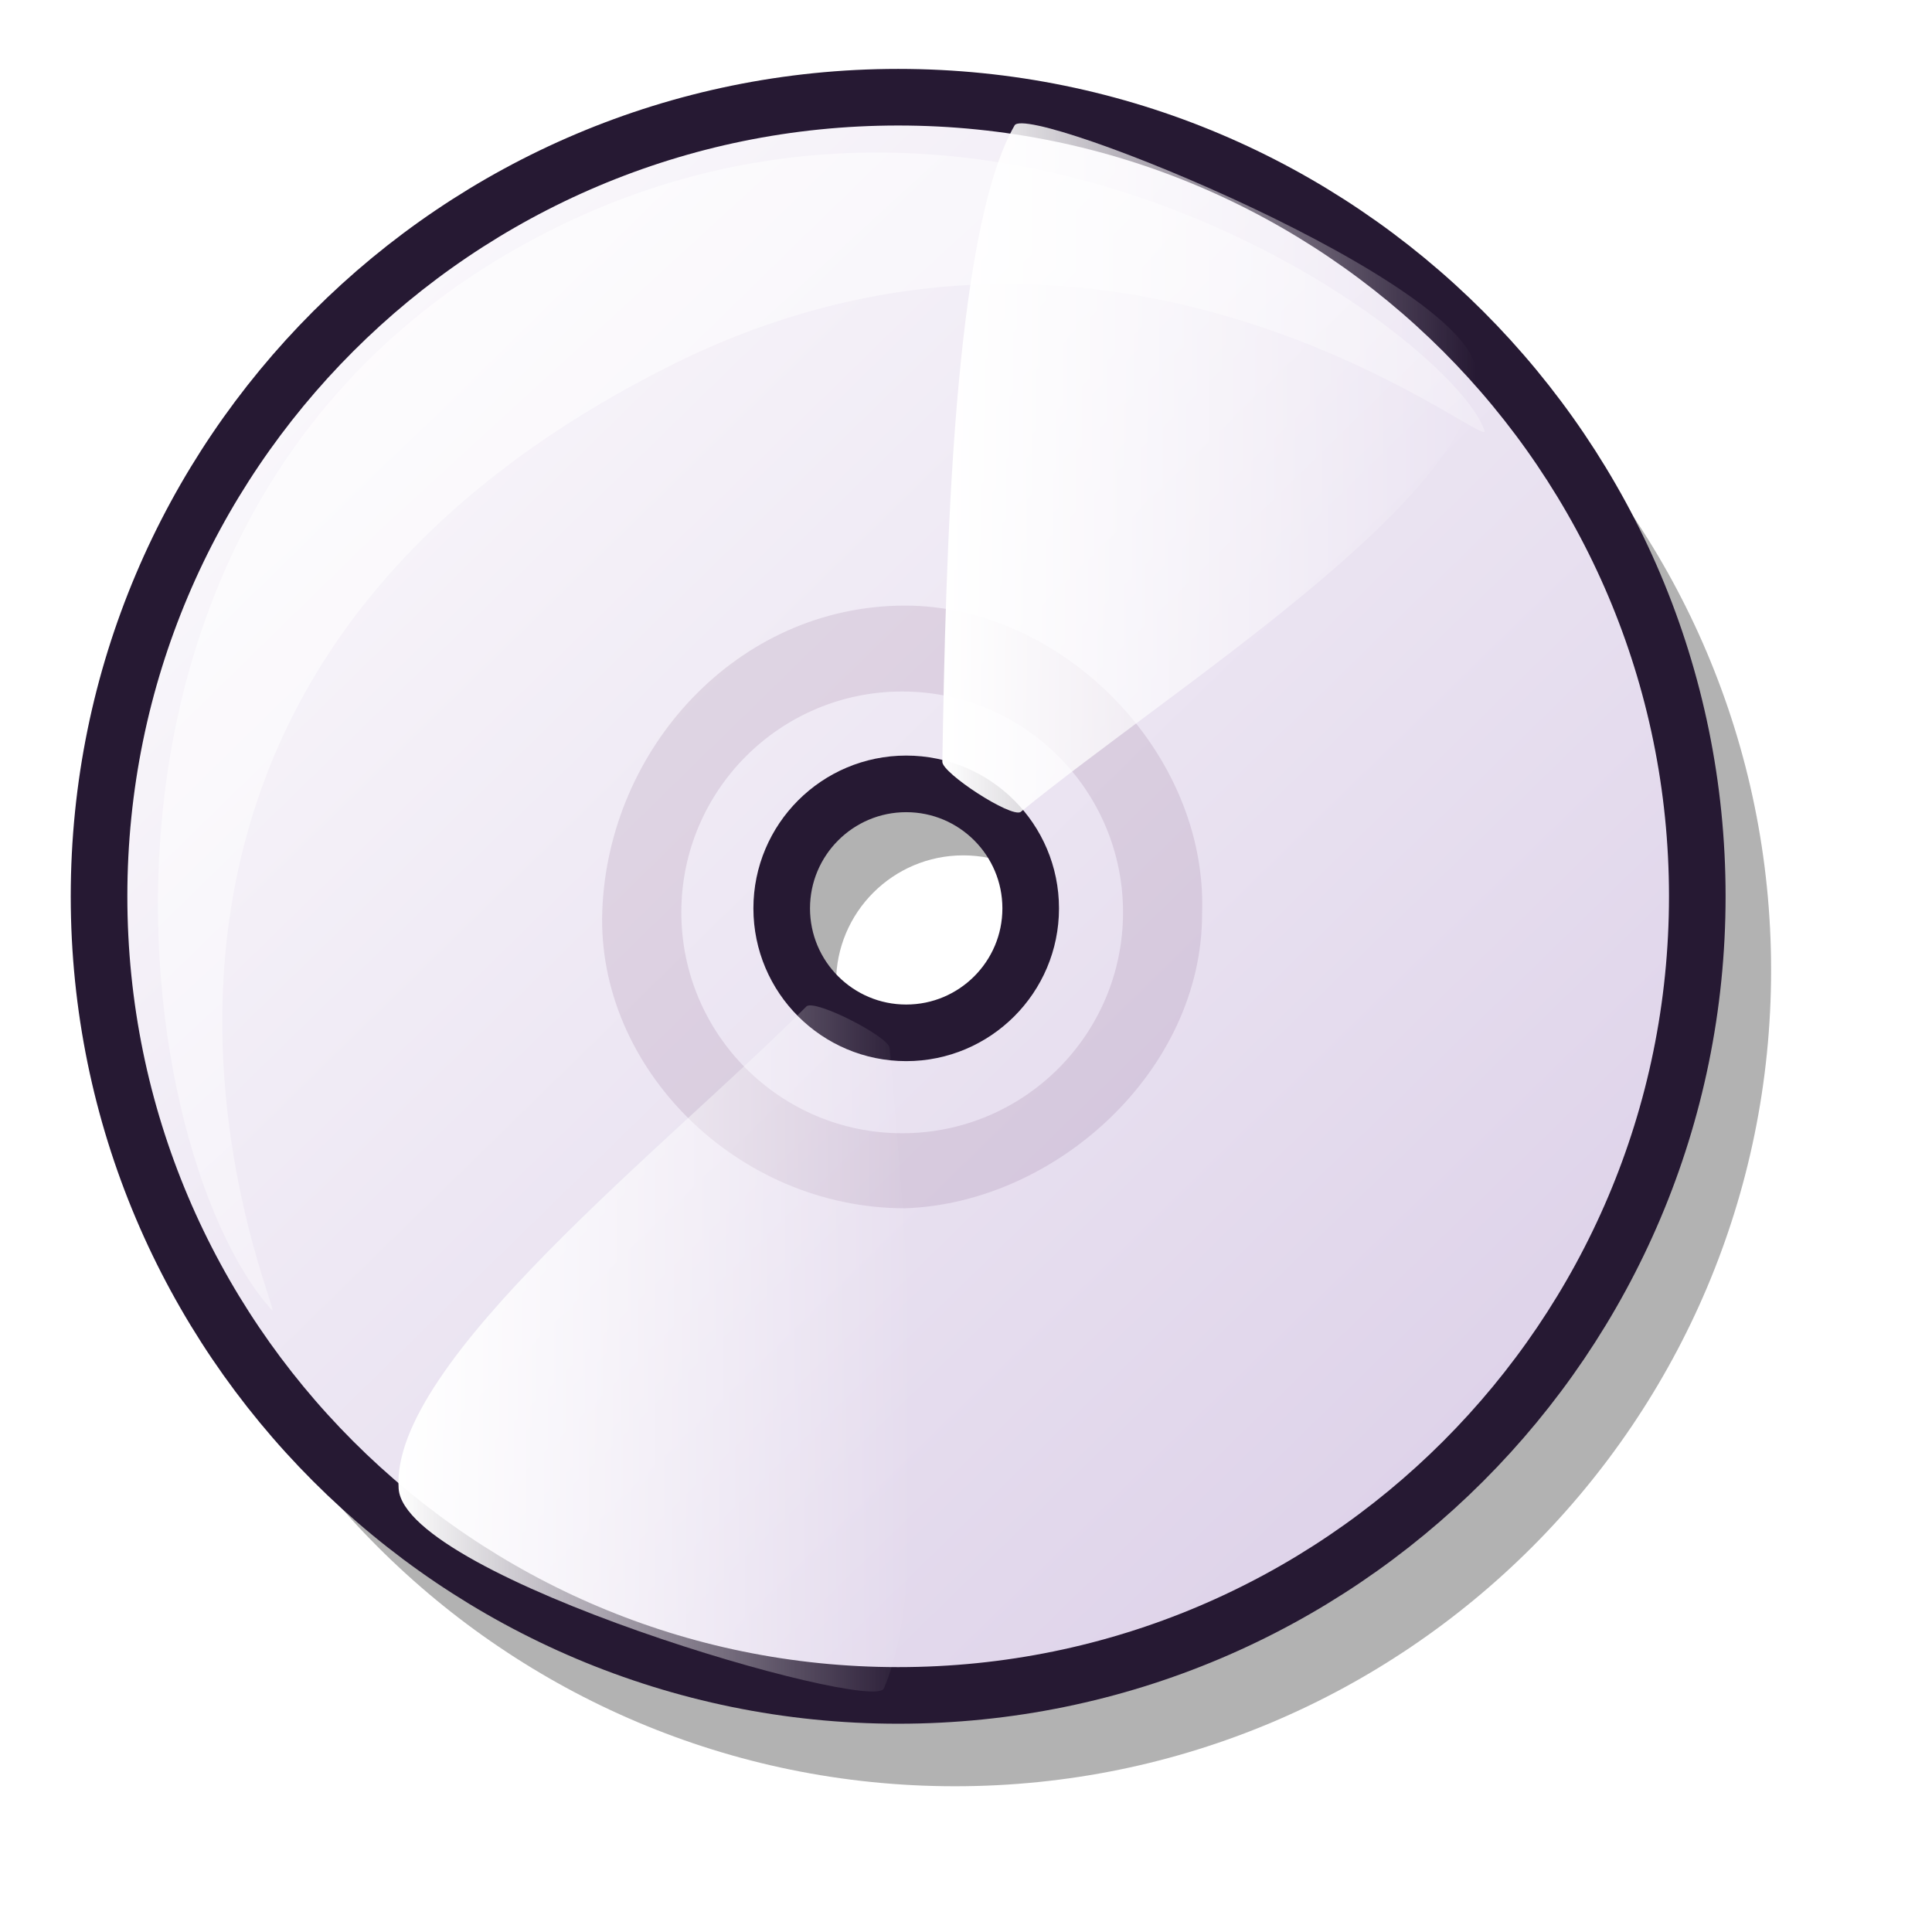
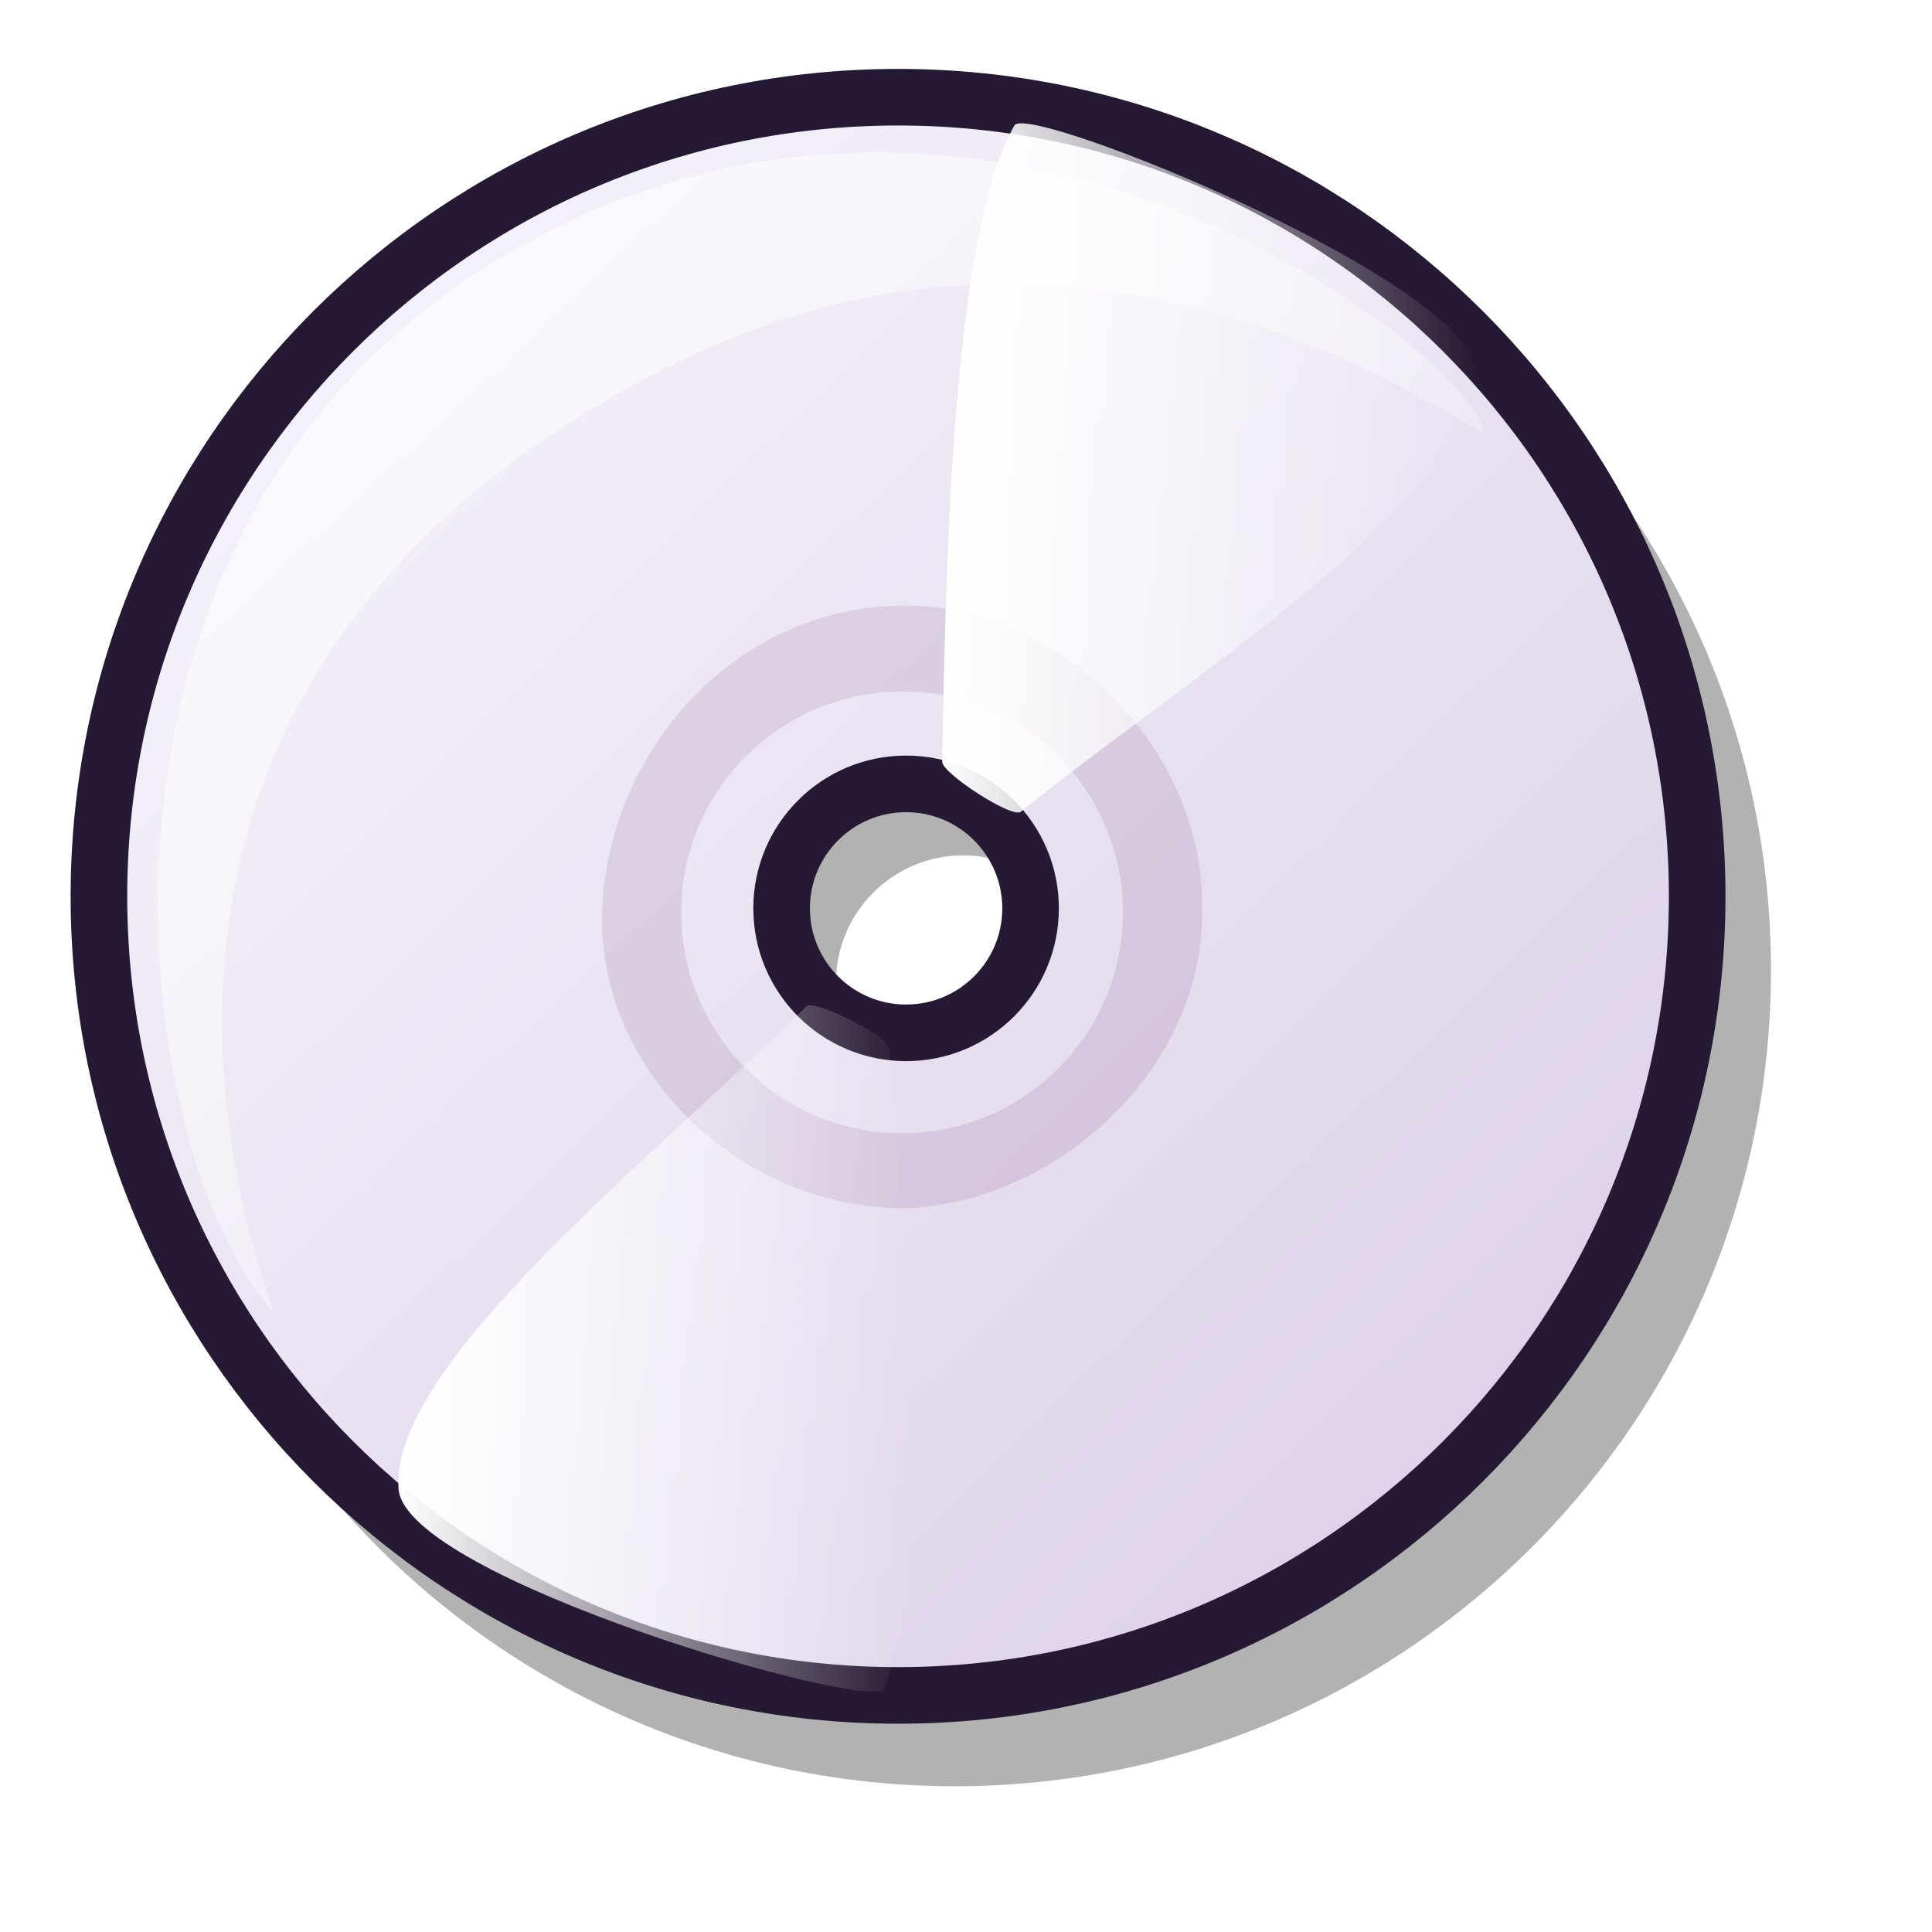
<svg xmlns="http://www.w3.org/2000/svg" xmlns:xlink="http://www.w3.org/1999/xlink" id="svg1" width="48pt" height="48pt">
  <defs id="defs3">
    <linearGradient id="linearGradient584">
      <stop style="stop-color:#ffffff;stop-opacity:1;" offset="0" id="stop585" />
      <stop style="stop-color:#ffffff;stop-opacity:0;" offset="1" id="stop586" />
    </linearGradient>
    <linearGradient id="linearGradient578">
-       <stop style="stop-color:#ffffff;stop-opacity:1;" offset="0" id="stop579" />
+       <stop style="stop-color:#faf8fd;stop-opacity:1;" offset="0" id="stop579" />
      <stop style="stop-color:#d9cce6;stop-opacity:1;" offset="1" id="stop580" />
    </linearGradient>
-     <linearGradient xlink:href="#linearGradient584" id="linearGradient581" x1="0.014" y1="0.047" x2="0.993" y2="0.969" />
-     <linearGradient xlink:href="#linearGradient584" id="linearGradient583" />
-     <linearGradient xlink:href="#linearGradient584" id="linearGradient654" />
-     <linearGradient xlink:href="#linearGradient578" id="linearGradient655" x1="0" y1="-0" x2="0.969" y2="0.992" />
+     <linearGradient xlink:href="#linearGradient584" id="linearGradient581" x1="5.443" y1="7.334" x2="45.667" y2="45.183" gradientTransform="matrix(1.07041,0,0,0.934221,-3.586000e-3,0)" gradientUnits="userSpaceOnUse" />
+     <linearGradient xlink:href="#linearGradient584" id="linearGradient583" gradientTransform="matrix(0.88031,0,0,1.135964,-3.586000e-3,0)" x1="35.46" y1="13.645" x2="55.559" y2="13.645" gradientUnits="userSpaceOnUse" />
+     <linearGradient xlink:href="#linearGradient584" id="linearGradient654" gradientTransform="matrix(0.865842,0,0,1.154945,-3.586000e-3,0)" x1="15.243" y1="38.676" x2="34.922" y2="38.676" gradientUnits="userSpaceOnUse" />
+     <linearGradient xlink:href="#linearGradient578" id="linearGradient655" x1="2.344" y1="2.282" x2="55.476" y2="56.672" gradientUnits="userSpaceOnUse" gradientTransform="translate(-3.586000e-3,0)" />
    <linearGradient xlink:href="#linearGradient584" id="linearGradient713" />
  </defs>
-   <path d="M 36.119 32.546 C 36.119 34.871 34.232 36.758 31.908 36.758 C 29.583 36.758 27.696 34.871 27.696 32.546 C 27.696 30.222 29.583 28.335 31.908 28.335 C 34.232 28.335 36.119 30.222 36.119 32.546 z M 58.67 32.139 C 58.67 47.061 46.558 59.172 31.636 59.172 C 16.713 59.172 4.602 47.061 4.602 32.139 C 4.602 17.216 16.713 5.105 31.636 5.105 C 46.558 5.105 58.67 17.216 58.67 32.139 z " style="font-size:12;opacity:0.303;fill-rule:evenodd;stroke-width:12.5;" id="path782" />
-   <path d="M 34.143 30.091 C 34.143 32.367 32.295 34.214 30.019 34.214 C 27.743 34.214 25.895 32.367 25.895 30.091 C 25.895 27.814 27.743 25.967 30.019 25.967 C 32.295 25.967 34.143 27.814 34.143 30.091 z M 56.225 29.691 C 56.225 44.304 44.365 56.163 29.753 56.163 C 15.14 56.163 3.281 44.304 3.281 29.691 C 3.281 15.079 15.14 3.22 29.753 3.22 C 44.365 3.22 56.225 15.079 56.225 29.691 z " style="font-size:12;fill:url(#linearGradient655);fill-rule:evenodd;stroke:#261933;stroke-width:1.875;stroke-dasharray:none;" id="path773" />
-   <path d="M 9.001 43.393 C 4.12 37.982 1.022 15.522 19.111 7.21 C 33.788 0.525 48.149 11.238 49.174 14.261 C 49.477 15.112 36.93 4.505 21.905 12.265 C -0.145 23.553 9.601 44.077 9.001 43.393 z " style="font-size:12;opacity:0.7;fill-rule:evenodd;stroke:none;stroke-width:0.078pt;fill:url(#linearGradient581);" id="path774" />
-   <path d="M 39.821 30.279 C 39.821 35.465 34.975 39.857 29.98 40.026 C 24.418 40.026 19.766 35.371 19.951 30.185 C 20.142 24.81 24.418 20.061 29.98 20.061 C 35.166 20.061 40.016 24.908 39.821 30.279 z M 37.202 30.223 C 37.202 34.262 33.925 37.54 29.886 37.54 C 25.847 37.54 22.57 34.262 22.57 30.223 C 22.57 26.185 25.847 22.907 29.886 22.907 C 33.925 22.907 37.202 26.185 37.202 30.223 z " style="font-size:12;opacity:0.101;fill:#3f003f;fill-rule:evenodd;stroke-width:1pt;" id="path779" />
-   <path d="M 31.216 25.235 C 31.211 25.612 33.486 27.095 33.81 26.898 C 38.868 22.773 48.783 16.593 48.908 12.398 C 48.995 9.434 34.086 3.39 33.611 4.151 C 31.563 7.716 31.33 18.518 31.216 25.235 z " style="font-size:12;fill:url(#linearGradient583);fill-rule:evenodd;stroke-width:1pt;" id="path780" />
-   <path d="M 29.473 34.718 C 29.439 34.342 27.022 33.103 26.721 33.333 C 22.117 37.96 12.896 45.133 13.206 49.319 C 13.427 52.276 28.882 56.743 29.276 55.937 C 30.943 52.179 30.056 41.41 29.473 34.718 z " style="font-size:12;fill:url(#linearGradient654);fill-rule:evenodd;stroke-width:1pt;" id="path781" />
+   <path d="M 36.115,32.546 C 36.115,34.871 34.229,36.758 31.904,36.758 C 29.58,36.758 27.693,34.871 27.693,32.546 C 27.693,30.222 29.58,28.335 31.904,28.335 C 34.229,28.335 36.115,30.222 36.115,32.546 z M 58.666,32.139 C 58.666,47.061 46.555,59.172 31.632,59.172 C 16.71,59.172 4.599,47.061 4.599,32.139 C 4.599,17.216 16.71,5.105 31.632,5.105 C 46.555,5.105 58.666,17.216 58.666,32.139 z " style="font-size:12px;opacity:0.303;fill-rule:evenodd;stroke-width:12.5" id="path782" />
+   <path d="M 34.139,30.091 C 34.139,32.367 32.292,34.214 30.015,34.214 C 27.739,34.214 25.892,32.367 25.892,30.091 C 25.892,27.814 27.739,25.967 30.015,25.967 C 32.292,25.967 34.139,27.814 34.139,30.091 z M 56.221,29.691 C 56.221,44.304 44.362,56.163 29.749,56.163 C 15.137,56.163 3.277,44.304 3.277,29.691 C 3.277,15.079 15.137,3.22 29.749,3.22 C 44.362,3.22 56.221,15.079 56.221,29.691 z " style="font-size:12px;fill:url(#linearGradient655);fill-rule:evenodd;stroke:#261933;stroke-width:1.875;stroke-dasharray:none" id="path773" />
+   <path d="M 8.998,43.393 C 4.117,37.982 1.018,15.522 19.107,7.21 C 33.784,0.525 48.145,11.238 49.171,14.261 C 49.473,15.112 36.927,4.505 21.901,12.265 C -0.149,23.553 9.598,44.077 8.998,43.393 z " style="font-size:12px;opacity:0.7;fill:url(#linearGradient581);fill-rule:evenodd;stroke:none;stroke-width:0.078pt" id="path774" />
+   <path d="M 39.818,30.279 C 39.818,35.465 34.972,39.857 29.977,40.026 C 24.414,40.026 19.762,35.371 19.947,30.185 C 20.139,24.81 24.414,20.061 29.977,20.061 C 35.163,20.061 40.012,24.908 39.818,30.279 z M 37.199,30.223 C 37.199,34.262 33.921,37.54 29.882,37.54 C 25.844,37.54 22.566,34.262 22.566,30.223 C 22.566,26.185 25.844,22.907 29.882,22.907 C 33.921,22.907 37.199,26.185 37.199,30.223 z " style="font-size:12px;opacity:0.101;fill:#3f003f;fill-rule:evenodd;stroke-width:1pt" id="path779" />
+   <path d="M 31.213,25.235 C 31.207,25.612 33.483,27.095 33.807,26.898 C 38.865,22.773 48.78,16.593 48.905,12.398 C 48.991,9.434 34.082,3.39 33.607,4.151 C 31.559,7.716 31.326,18.518 31.213,25.235 z " style="font-size:12px;fill:url(#linearGradient583);fill-rule:evenodd;stroke-width:1pt" id="path780" />
+   <path d="M 29.469,34.718 C 29.436,34.342 27.019,33.103 26.717,33.333 C 22.114,37.96 12.892,45.133 13.202,49.319 C 13.423,52.276 28.878,56.743 29.272,55.937 C 30.94,52.179 30.052,41.41 29.469,34.718 z " style="font-size:12px;fill:url(#linearGradient654);fill-rule:evenodd;stroke-width:1pt" id="path781" />
</svg>
